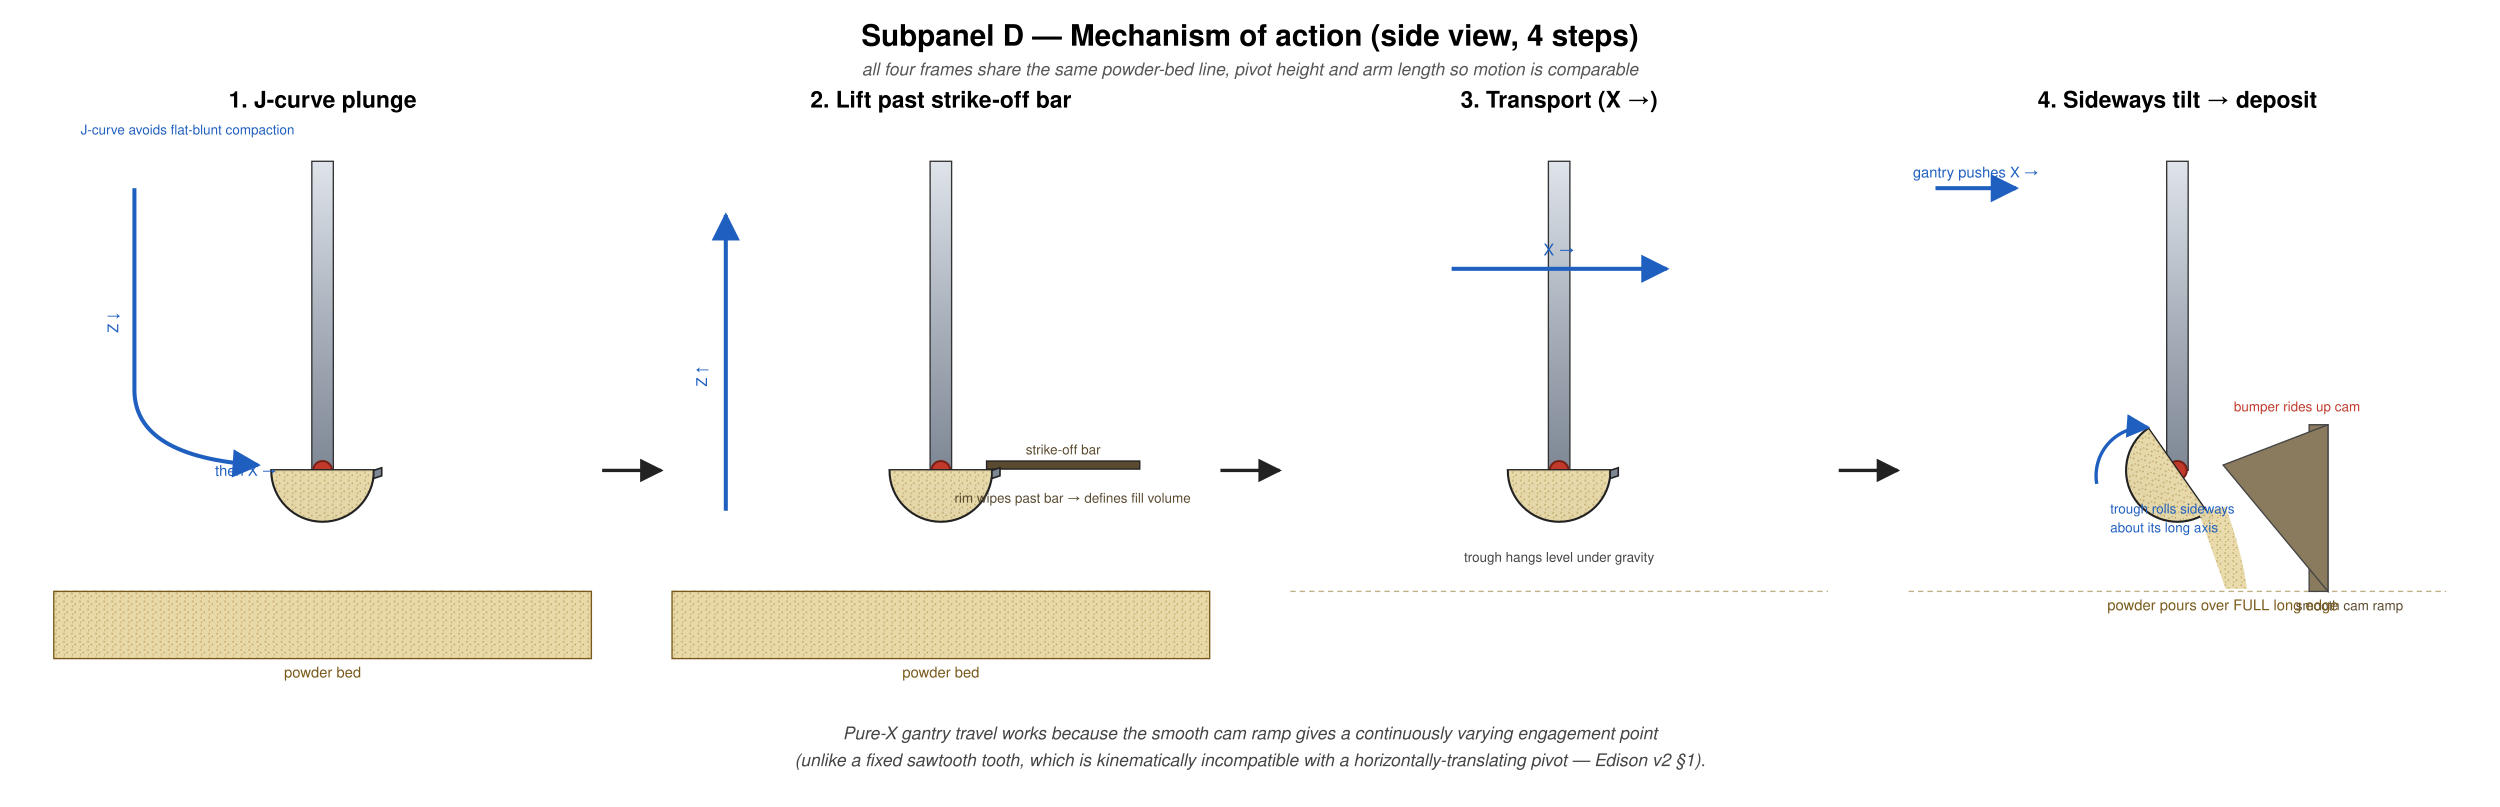
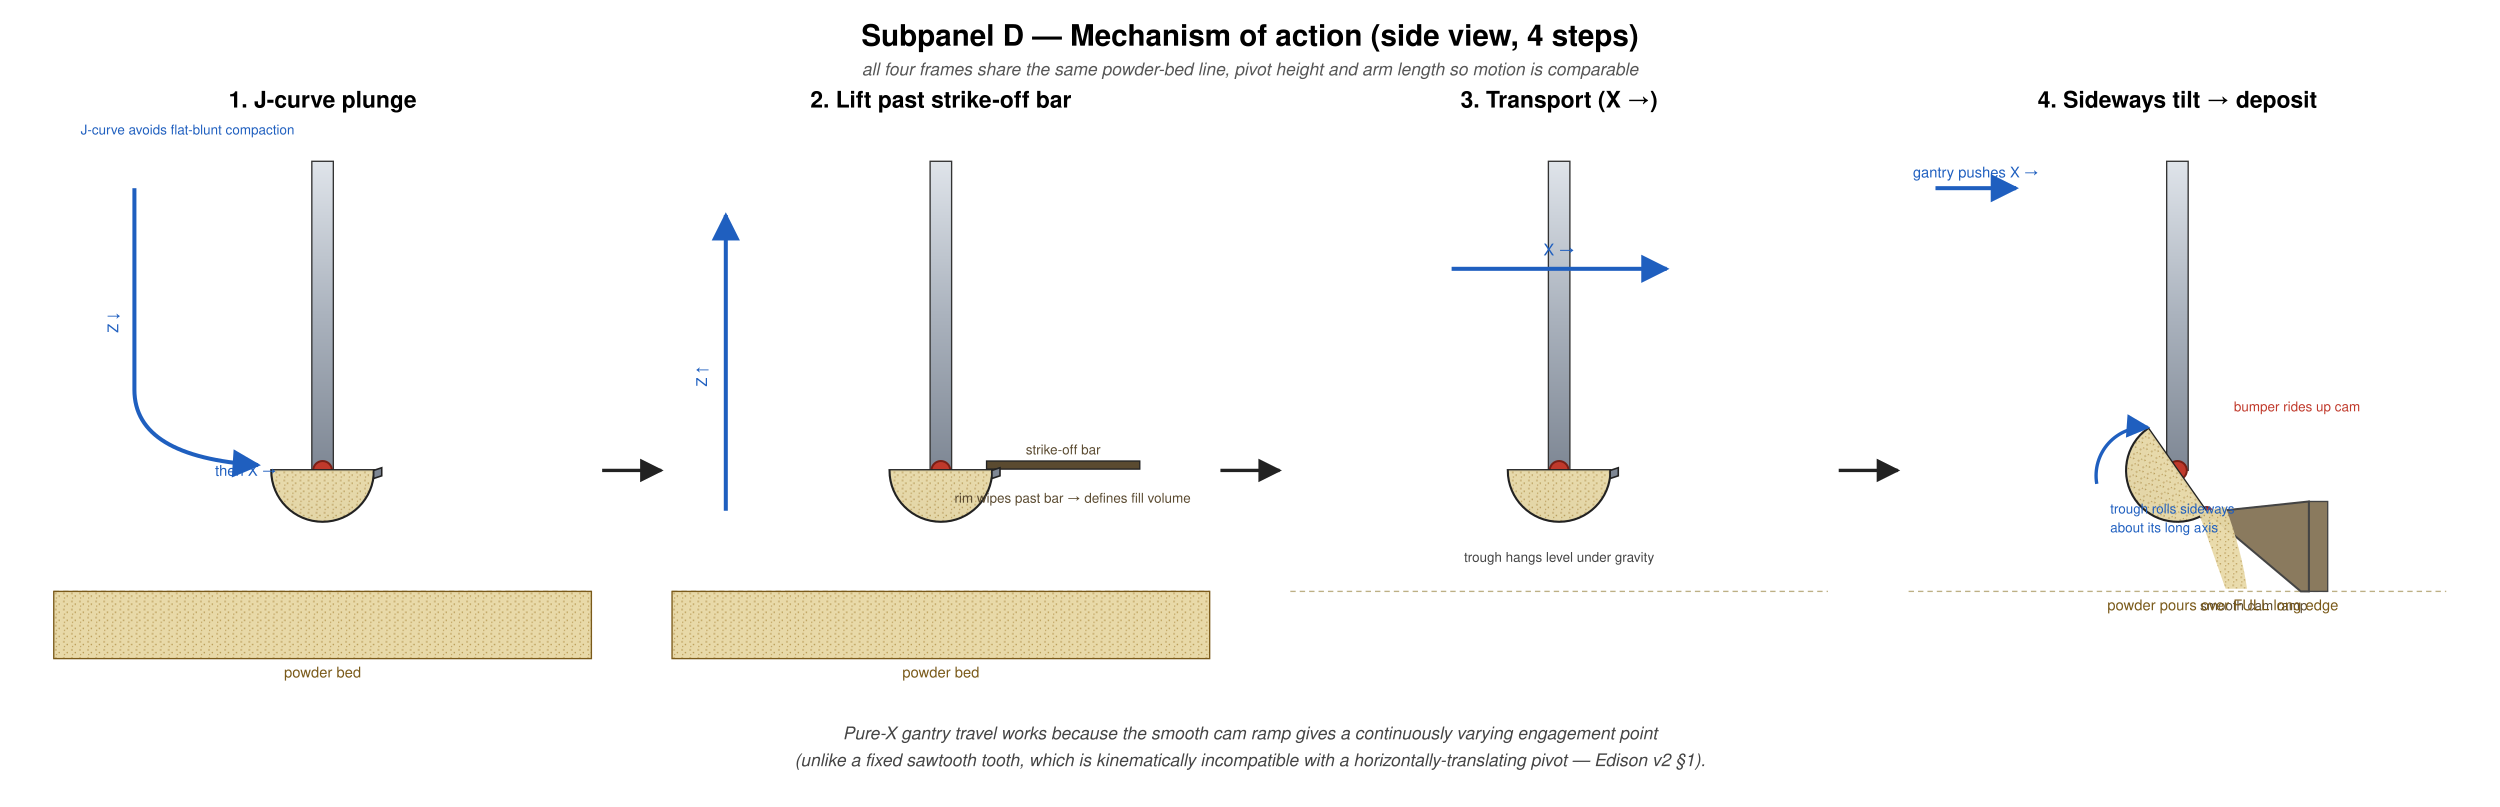
<svg xmlns="http://www.w3.org/2000/svg" viewBox="0 0 1860 600" font-family="Helvetica, Arial, sans-serif" font-size="13">
  <defs>
    <linearGradient id="metal" x1="0" y1="0" x2="0" y2="1">
      <stop offset="0" stop-color="#dfe4ea" />
      <stop offset="0.5" stop-color="#aab2bd" />
      <stop offset="1" stop-color="#7e8794" />
    </linearGradient>
    <linearGradient id="metalH" x1="0" y1="0" x2="1" y2="0">
      <stop offset="0" stop-color="#dfe4ea" />
      <stop offset="0.5" stop-color="#aab2bd" />
      <stop offset="1" stop-color="#7e8794" />
    </linearGradient>
    <pattern id="powder" width="6" height="6" patternUnits="userSpaceOnUse">
      <rect width="6" height="6" fill="#e8d9a8" />
      <circle cx="1.5" cy="1.5" r="0.6" fill="#b89a55" />
      <circle cx="4" cy="3.5" r="0.6" fill="#b89a55" />
      <circle cx="2" cy="5" r="0.5" fill="#b89a55" />
    </pattern>
    <marker id="arrowK" viewBox="0 0 10 10" refX="9" refY="5" markerWidth="7" markerHeight="7" orient="auto-start-reverse">
      <path d="M0,0 L10,5 L0,10 z" fill="#222" />
    </marker>
    <marker id="arrowB" viewBox="0 0 10 10" refX="9" refY="5" markerWidth="7" markerHeight="7" orient="auto-start-reverse">
      <path d="M0,0 L10,5 L0,10 z" fill="#1f5fbf" />
    </marker>
    <marker id="arrowR" viewBox="0 0 10 10" refX="9" refY="5" markerWidth="7" markerHeight="7" orient="auto-start-reverse">
      <path d="M0,0 L10,5 L0,10 z" fill="#c0392b" />
    </marker>
  </defs>
  <text x="930" y="34" text-anchor="middle" font-size="22" font-weight="700">Subpanel D — Mechanism of action (side view, 4 steps)</text>
  <text x="930" y="56" text-anchor="middle" font-size="13" fill="#555" font-style="italic">all four frames share the same powder-bed line, pivot height and arm length so motion is comparable</text>
  <g transform="translate(40,80)">
    <text x="200" y="0" text-anchor="middle" font-size="17" font-weight="600">1. J-curve plunge</text>
    <line x1="0" y1="360" x2="400" y2="360" stroke="#bdb085" stroke-width="1" stroke-dasharray="4 3" />
    <rect x="0" y="360" width="400" height="50" fill="url(#powder)" stroke="#7a5a1a" />
    <text x="200" y="424" text-anchor="middle" font-size="11" fill="#7a5a1a">powder bed</text>
    <rect x="192" y="40" width="16" height="230" fill="url(#metal)" stroke="#333" />
    <circle cx="200" cy="270" r="7" fill="#c0392b" stroke="#7a1f15" stroke-width="1.5" />
    <g transform="translate(200,270) rotate(0)">
      <path d="M -38 0 L 38 0 A 38 38 0 0 1 -38 0 Z" fill="url(#metal)" stroke="#222" stroke-width="2" />
      <path d="M -37.43 0.0 L 37.43 0.0 A 37.43 37.43 0 0 1 -37.43 0.0 Z" fill="url(#powder)" opacity="0.95" />
      <path d="M 38 0 L 44 -2 L 44 4 L 38 6 Z" fill="#7e8794" stroke="#222" stroke-width="1.2" />
    </g>
    <path d="M 60 60 L 60 210 Q 60 260 152 266" fill="none" stroke="#1f5fbf" stroke-width="3" marker-end="url(#arrowB)" />
    <text x="48" y="160" font-size="11" fill="#1f5fbf" transform="rotate(-90 48 160)" text-anchor="middle">Z ↓</text>
    <text x="120" y="274" font-size="11" fill="#1f5fbf">then X →</text>
    <text x="20" y="20" font-size="10" fill="#1f5fbf">J-curve avoids flat-blunt compaction</text>
  </g>
  <g transform="translate(500,80)">
    <text x="200" y="0" text-anchor="middle" font-size="17" font-weight="600">2. Lift past strike-off bar</text>
    <line x1="0" y1="360" x2="400" y2="360" stroke="#bdb085" stroke-width="1" stroke-dasharray="4 3" />
    <rect x="0" y="360" width="400" height="50" fill="url(#powder)" stroke="#7a5a1a" />
    <text x="200" y="424" text-anchor="middle" font-size="11" fill="#7a5a1a">powder bed</text>
    <rect x="234" y="263" width="114" height="6" fill="#5a4a30" stroke="#222" />
    <text x="291" y="258" text-anchor="middle" font-size="10" fill="#5a4a30">strike-off bar</text>
    <rect x="192" y="40" width="16" height="230" fill="url(#metal)" stroke="#333" />
    <circle cx="200" cy="270" r="7" fill="#c0392b" stroke="#7a1f15" stroke-width="1.5" />
    <g transform="translate(200,270) rotate(0)">
      <path d="M -38 0 L 38 0 A 38 38 0 0 1 -38 0 Z" fill="url(#metal)" stroke="#222" stroke-width="2" />
      <path d="M -37.43 0.0 L 37.43 0.0 A 37.43 37.43 0 0 1 -37.43 0.0 Z" fill="url(#powder)" opacity="0.95" />
      <path d="M 38 0 L 44 -2 L 44 4 L 38 6 Z" fill="#7e8794" stroke="#222" stroke-width="1.2" />
    </g>
    <line x1="40" y1="300" x2="40" y2="80" stroke="#1f5fbf" stroke-width="3" marker-end="url(#arrowB)" />
    <text x="26" y="200" font-size="11" fill="#1f5fbf" transform="rotate(-90 26 200)" text-anchor="middle">Z ↑</text>
    <text x="298" y="294" text-anchor="middle" font-size="10" fill="#5a4a30">rim wipes past bar → defines fill volume</text>
  </g>
  <g transform="translate(960,80)">
    <text x="200" y="0" text-anchor="middle" font-size="17" font-weight="600">3. Transport (X →)</text>
    <line x1="0" y1="360" x2="400" y2="360" stroke="#bdb085" stroke-width="1" stroke-dasharray="4 3" />
    <rect x="192" y="40" width="16" height="230" fill="url(#metal)" stroke="#333" />
    <circle cx="200" cy="270" r="7" fill="#c0392b" stroke="#7a1f15" stroke-width="1.5" />
    <g transform="translate(200,270) rotate(0)">
      <path d="M -38 0 L 38 0 A 38 38 0 0 1 -38 0 Z" fill="url(#metal)" stroke="#222" stroke-width="2" />
      <path d="M -37.43 0.0 L 37.43 0.0 A 37.43 37.43 0 0 1 -37.43 0.0 Z" fill="url(#powder)" opacity="0.95" />
      <path d="M 38 0 L 44 -2 L 44 4 L 38 6 Z" fill="#7e8794" stroke="#222" stroke-width="1.2" />
    </g>
    <line x1="120" y1="120" x2="280" y2="120" stroke="#1f5fbf" stroke-width="3" marker-end="url(#arrowB)" />
    <text x="200" y="110" font-size="12" fill="#1f5fbf" text-anchor="middle">X →</text>
    <text x="200" y="338" font-size="10" fill="#444" text-anchor="middle">trough hangs level under gravity</text>
  </g>
  <g transform="translate(1420,80)">
    <text x="200" y="0" text-anchor="middle" font-size="17" font-weight="600">4. Sideways tilt → deposit</text>
    <line x1="0" y1="360" x2="400" y2="360" stroke="#bdb085" stroke-width="1" stroke-dasharray="4 3" />
-     <rect x="298" y="236" width="14" height="124" fill="#8a7a5e" stroke="#444" />
-     <polygon points="312,236 234,266 312,360" fill="#8a7a5e" stroke="#444" />
-     <text x="328" y="374" text-anchor="middle" font-size="10" fill="#5a4a30">smooth cam ramp</text>
+     <rect x="297.8" y="293.1" width="14" height="66.9" fill="#8a7a5e" stroke="#444" />
+     <polygon points="221.8,301.1 291.8,360 297.8,360 297.8,293.1" fill="#8a7a5e" stroke="#444" stroke-width="1.5" />
+     <text x="256.8" y="374" text-anchor="middle" font-size="10" fill="#5a4a30">smooth cam ramp</text>
+     <circle cx="221.8" cy="301.1" r="4" fill="#c0392b" stroke="#7a1f15" stroke-width="1.2" />
    <rect x="192" y="40" width="16" height="230" fill="url(#metal)" stroke="#333" />
    <circle cx="200" cy="270" r="7" fill="#c0392b" stroke="#7a1f15" stroke-width="1.5" />
    <g transform="translate(200,270) rotate(55)">
      <path d="M -38 0 L 38 0 A 38 38 0 0 1 -38 0 Z" fill="url(#metal)" stroke="#222" stroke-width="2" />
      <path d="M -37.43 0.0 L 37.43 0.0 A 37.43 37.43 0 0 1 -37.43 0.0 Z" fill="url(#powder)" opacity="0.95" />
      <path d="M 38 0 L 44 -2 L 44 4 L 38 6 Z" fill="#7e8794" stroke="#222" stroke-width="1.2" />
    </g>
    <g fill="url(#powder)" opacity="0.95">
      <path d="M 215.796 301.128 Q 225.796 329.564 235.796 358 L 251.796 358 Q 247.796 329.564 235.796 297.128 Z" />
    </g>
    <text x="233.796" y="374" text-anchor="middle" font-size="11" fill="#7a5a1a">powder pours over FULL long edge</text>
    <line x1="20" y1="60" x2="80" y2="60" stroke="#1f5fbf" stroke-width="3" marker-end="url(#arrowB)" />
    <text x="50" y="52" text-anchor="middle" font-size="11" fill="#1f5fbf">gantry pushes X →</text>
    <path d="M 140 280 a 36 36 0 0 1 38 -42" fill="none" stroke="#1f5fbf" stroke-width="2.5" marker-end="url(#arrowB)" />
    <text x="150" y="302" font-size="10" fill="#1f5fbf">trough rolls sideways</text>
    <text x="150" y="316" font-size="10" fill="#1f5fbf">about its long axis</text>
    <text x="242" y="226" font-size="10" fill="#c0392b">bumper rides up cam</text>
  </g>
  <line x1="448" y1="350" x2="492" y2="350" stroke="#222" stroke-width="2.5" marker-end="url(#arrowK)" />
  <line x1="908" y1="350" x2="952" y2="350" stroke="#222" stroke-width="2.5" marker-end="url(#arrowK)" />
  <line x1="1368" y1="350" x2="1412" y2="350" stroke="#222" stroke-width="2.5" marker-end="url(#arrowK)" />
  <text x="930" y="550" text-anchor="middle" font-size="13" fill="#444" font-style="italic">Pure-X gantry travel works because the smooth cam ramp gives a continuously varying engagement point</text>
  <text x="930" y="570" text-anchor="middle" font-size="13" fill="#444" font-style="italic">(unlike a fixed sawtooth tooth, which is kinematically incompatible with a horizontally-translating pivot — Edison v2 §1).</text>
</svg>
